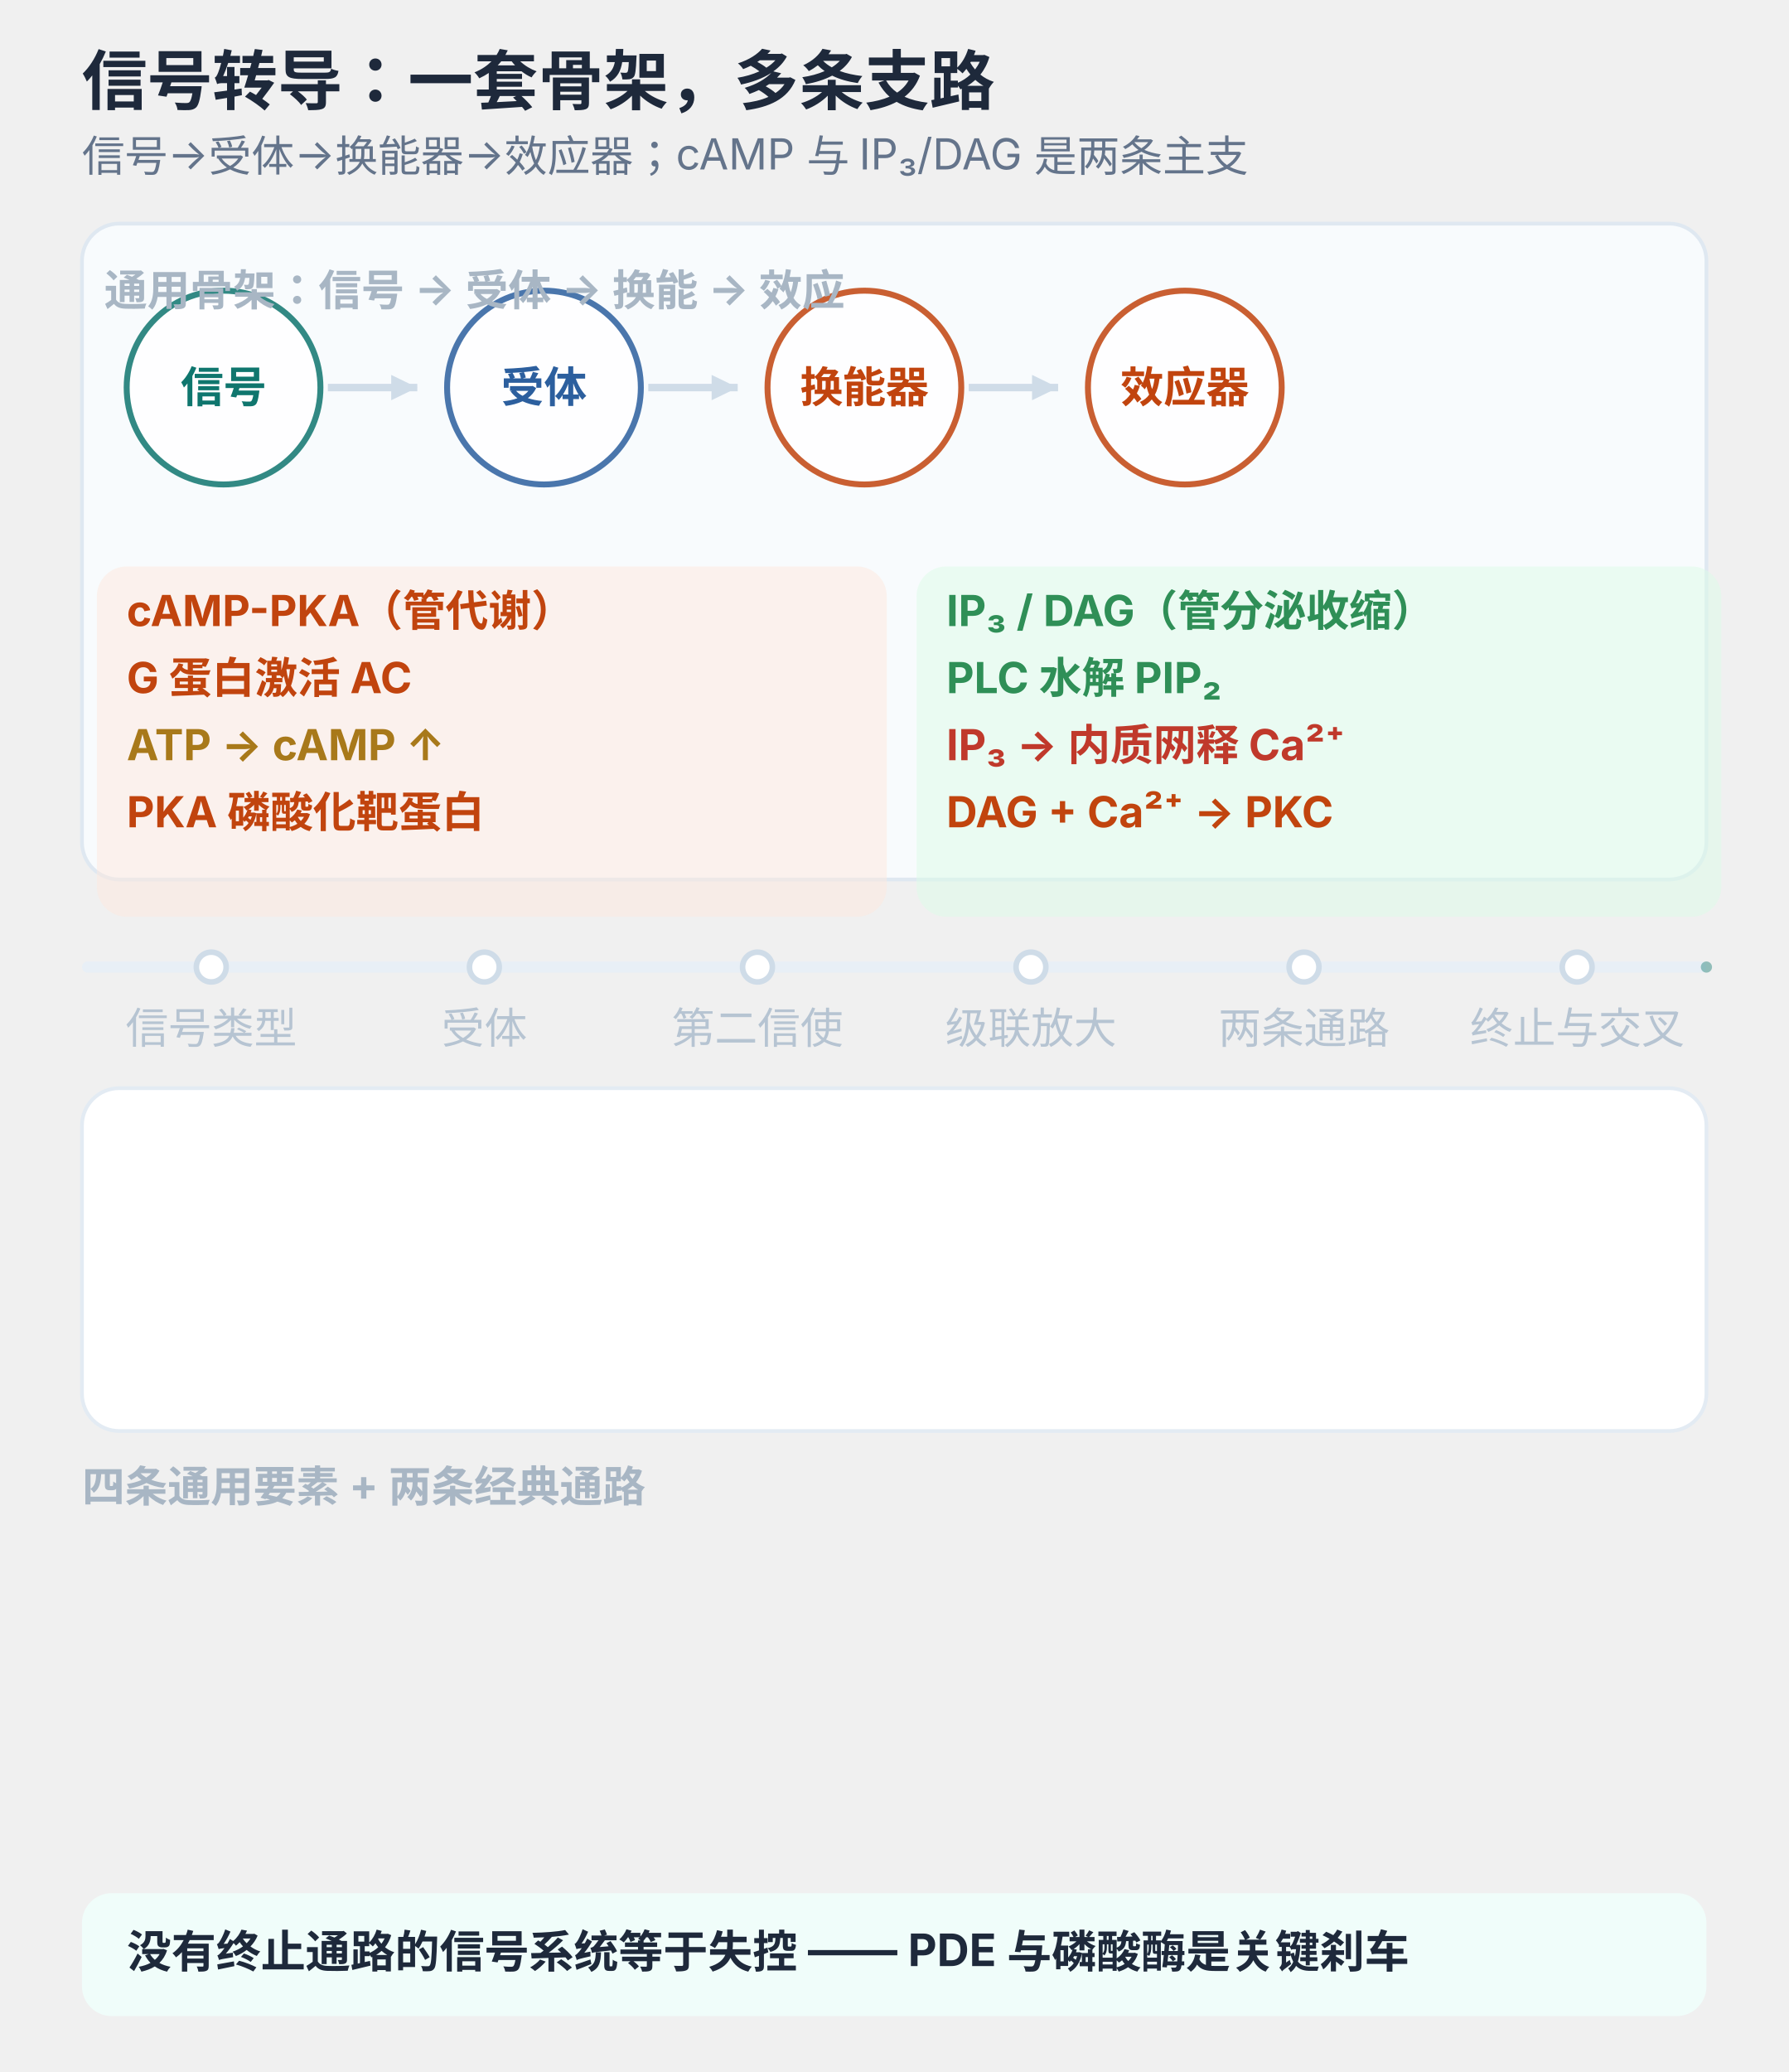
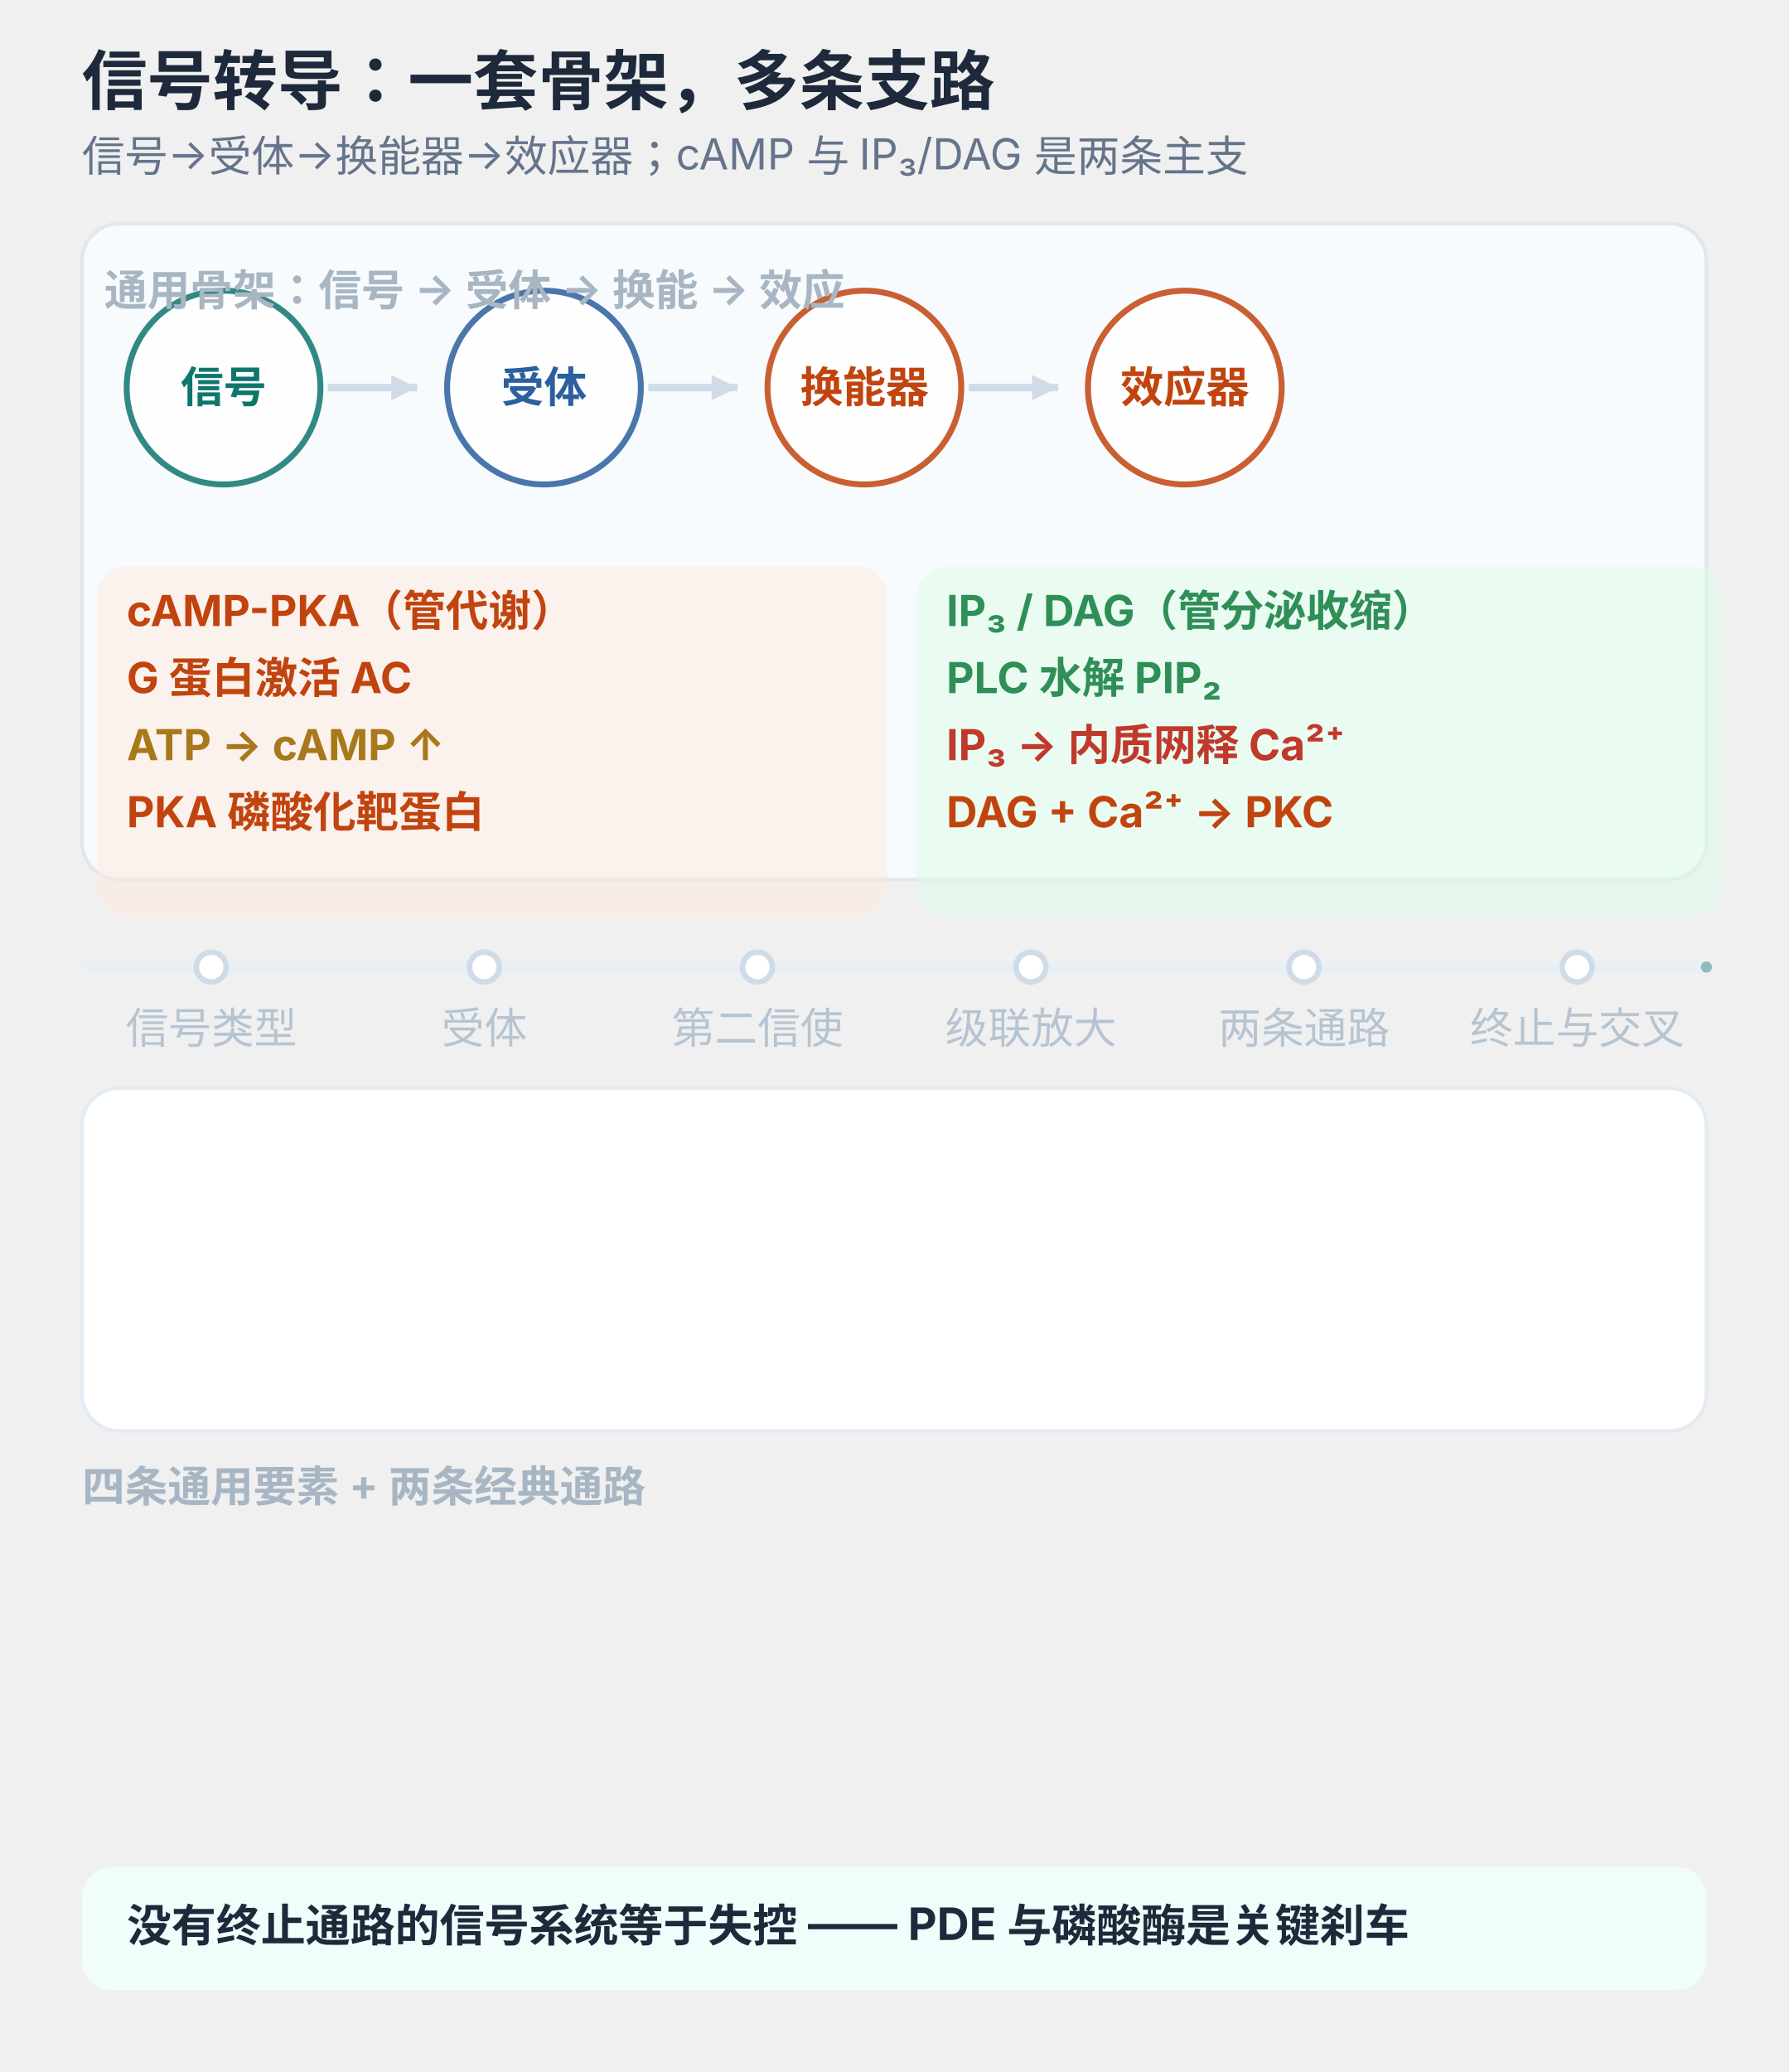
<svg xmlns="http://www.w3.org/2000/svg" viewBox="0 0 480 556" role="img" aria-labelledby="ft fd" style="background:#ffffff">
  <text x="22" y="28" font-size="17.5" font-weight="700" fill="#1e293b" font-family="-apple-system,'PingFang SC','Microsoft YaHei',sans-serif">信号转导：一套骨架，多条支路</text>
  <text x="22" y="46" font-size="11.5" fill="#64748b" font-family="-apple-system,'PingFang SC','Microsoft YaHei',sans-serif">信号→受体→换能器→效应器；cAMP 与 IP₃/DAG 是两条主支</text>
  <rect x="22" y="60" width="436" height="176" rx="10" fill="#f8fbfd" stroke="#dfe8f1" stroke-width="1" />
  <circle cx="60" cy="104" r="26" fill="#ffffff" stroke="#0f766e" stroke-width="1.6" opacity="0.85" />
  <text x="60" y="108" font-size="11.5" fill="#0f766e" font-weight="700" text-anchor="middle" font-family="-apple-system,'PingFang SC','Microsoft YaHei',sans-serif">信号</text>
  <g opacity="0">
    <animate attributeName="opacity" values="1;1;0;0" keyTimes="0;0.15;0.151;1" dur="11.4s" repeatCount="indefinite" />
    <circle cx="60" cy="104" r="26" fill="#0f766e" opacity="0.12" />
    <circle cx="60" cy="104" r="26" fill="none" stroke="#0f766e" stroke-width="2.2" />
  </g>
  <path d="M88,104 H112" stroke="#cfdce8" stroke-width="2" />
  <path d="M112,104 l-7,-3.4 v6.8 z" fill="#cfdce8" />
  <circle cx="146" cy="104" r="26" fill="#ffffff" stroke="#2c5f9e" stroke-width="1.6" opacity="0.85" />
  <text x="146" y="108" font-size="11.5" fill="#2c5f9e" font-weight="700" text-anchor="middle" font-family="-apple-system,'PingFang SC','Microsoft YaHei',sans-serif">受体</text>
  <g opacity="0">
    <animate attributeName="opacity" values="0;0;1;1;0;0" keyTimes="0;0.15;0.151;0.31;0.311;1" dur="11.4s" repeatCount="indefinite" />
    <circle cx="146" cy="104" r="26" fill="#2c5f9e" opacity="0.12" />
    <circle cx="146" cy="104" r="26" fill="none" stroke="#2c5f9e" stroke-width="2.2" />
  </g>
  <path d="M174,104 H198" stroke="#cfdce8" stroke-width="2" />
  <path d="M198,104 l-7,-3.4 v6.8 z" fill="#cfdce8" />
  <circle cx="232" cy="104" r="26" fill="#ffffff" stroke="#c1440e" stroke-width="1.6" opacity="0.85" />
  <text x="232" y="108" font-size="11.5" fill="#c1440e" font-weight="700" text-anchor="middle" font-family="-apple-system,'PingFang SC','Microsoft YaHei',sans-serif">换能器</text>
  <g opacity="0">
    <animate attributeName="opacity" values="0;0;1;1;0;0" keyTimes="0;0.31;0.311;0.47;0.471;1" dur="11.4s" repeatCount="indefinite" />
    <circle cx="232" cy="104" r="26" fill="#c1440e" opacity="0.12" />
    <circle cx="232" cy="104" r="26" fill="none" stroke="#c1440e" stroke-width="2.2" />
  </g>
  <path d="M260,104 H284" stroke="#cfdce8" stroke-width="2" />
  <path d="M284,104 l-7,-3.4 v6.8 z" fill="#cfdce8" />
  <circle cx="318" cy="104" r="26" fill="#ffffff" stroke="#c1440e" stroke-width="1.6" opacity="0.85" />
  <text x="318" y="108" font-size="11.5" fill="#c1440e" font-weight="700" text-anchor="middle" font-family="-apple-system,'PingFang SC','Microsoft YaHei',sans-serif">效应器</text>
  <g opacity="0">
    <animate attributeName="opacity" values="0;0;1;1;0;0" keyTimes="0;0.635;0.636;0.815;0.816;1" dur="11.4s" repeatCount="indefinite" />
    <circle cx="318" cy="104" r="26" fill="#c1440e" opacity="0.12" />
    <circle cx="318" cy="104" r="26" fill="none" stroke="#c1440e" stroke-width="2.2" />
  </g>
  <text x="28" y="82" font-size="11.5" fill="#a8b6c4" font-weight="700" text-anchor="start" font-family="-apple-system,'PingFang SC','Microsoft YaHei',sans-serif">通用骨架：信号 → 受体 → 换能 → 效应</text>
  <rect x="26" y="152" width="212" height="94" rx="8" fill="#fde8dd" opacity="0.5" />
  <text x="34" y="168" font-size="11.5" fill="#c1440e" font-weight="700" text-anchor="start" font-family="-apple-system,'PingFang SC','Microsoft YaHei',sans-serif">cAMP-PKA（管代谢）</text>
  <text x="34" y="186" font-size="11.5" fill="#c1440e" font-weight="700" text-anchor="start" font-family="-apple-system,'PingFang SC','Microsoft YaHei',sans-serif">G 蛋白激活 AC</text>
  <g opacity="0">
    <animate attributeName="opacity" values="0;0;1;1;0;0" keyTimes="0;0.31;0.311;0.47;0.471;1" dur="11.4s" repeatCount="indefinite" />
    <rect x="26" y="174" width="212" height="18" rx="4" fill="#c1440e" opacity="0.10" />
  </g>
  <text x="34" y="204" font-size="11.5" fill="#a8791a" font-weight="700" text-anchor="start" font-family="-apple-system,'PingFang SC','Microsoft YaHei',sans-serif">ATP → cAMP ↑</text>
  <g opacity="0">
    <animate attributeName="opacity" values="0;0;1;1;0;0" keyTimes="0;0.31;0.311;0.47;0.471;1" dur="11.4s" repeatCount="indefinite" />
    <rect x="26" y="192" width="212" height="18" rx="4" fill="#a8791a" opacity="0.10" />
  </g>
  <text x="34" y="222" font-size="11.5" fill="#c1440e" font-weight="700" text-anchor="start" font-family="-apple-system,'PingFang SC','Microsoft YaHei',sans-serif">PKA 磷酸化靶蛋白</text>
  <g opacity="0">
    <animate attributeName="opacity" values="0;0;1;1;0;0" keyTimes="0;0.47;0.471;0.635;0.636;1" dur="11.4s" repeatCount="indefinite" />
    <rect x="26" y="210" width="212" height="18" rx="4" fill="#c1440e" opacity="0.10" />
  </g>
  <rect x="246" y="152" width="216" height="94" rx="8" fill="#dcfce7" opacity="0.5" />
  <text x="254" y="168" font-size="11.5" fill="#2f8f57" font-weight="700" text-anchor="start" font-family="-apple-system,'PingFang SC','Microsoft YaHei',sans-serif">IP₃ / DAG（管分泌收缩）</text>
  <text x="254" y="186" font-size="11.5" fill="#2f8f57" font-weight="700" text-anchor="start" font-family="-apple-system,'PingFang SC','Microsoft YaHei',sans-serif">PLC 水解 PIP₂</text>
  <g opacity="0">
    <animate attributeName="opacity" values="0;0;1;1;0;0" keyTimes="0;0.31;0.311;0.47;0.471;1" dur="11.4s" repeatCount="indefinite" />
    <rect x="246" y="174" width="216" height="18" rx="4" fill="#2f8f57" opacity="0.10" />
  </g>
  <text x="254" y="204" font-size="11.5" fill="#c0392b" font-weight="700" text-anchor="start" font-family="-apple-system,'PingFang SC','Microsoft YaHei',sans-serif">IP₃ → 内质网释 Ca²⁺</text>
  <g opacity="0">
    <animate attributeName="opacity" values="0;0;1;1;0;0" keyTimes="0;0.31;0.311;0.47;0.471;1" dur="11.4s" repeatCount="indefinite" />
    <rect x="246" y="192" width="216" height="18" rx="4" fill="#c0392b" opacity="0.10" />
  </g>
  <text x="254" y="222" font-size="11.5" fill="#c1440e" font-weight="700" text-anchor="start" font-family="-apple-system,'PingFang SC','Microsoft YaHei',sans-serif">DAG + Ca²⁺ → PKC</text>
  <g opacity="0">
    <animate attributeName="opacity" values="0;0;1;1;0;0" keyTimes="0;0.635;0.636;0.815;0.816;1" dur="11.4s" repeatCount="indefinite" />
    <rect x="246" y="210" width="216" height="18" rx="4" fill="#c1440e" opacity="0.10" />
  </g>
  <g opacity="0">
    <animate attributeName="opacity" values="0;0;1;1;0;0" keyTimes="0;0.47;0.471;0.635;0.636;1" dur="11.4s" repeatCount="indefinite" />
    <text x="448" y="130" font-size="12" fill="#c1440e" font-weight="700" text-anchor="end" font-family="-apple-system,'PingFang SC','Microsoft YaHei',sans-serif">放大 10⁴ 倍</text>
  </g>
  <g opacity="0">
    <animate attributeName="opacity" values="0;0;1;1" keyTimes="0;0.815;0.816;1" dur="11.4s" repeatCount="indefinite" />
    <rect x="26" y="252" width="428" height="20" rx="6" fill="#2c5f9e" opacity="0.12" />
    <text x="34" y="266" font-size="11.5" fill="#2c5f9e" font-weight="700" text-anchor="start" font-family="-apple-system,'PingFang SC','Microsoft YaHei',sans-serif">终止：PDE 降解 cAMP；磷酸酶去磷酸化</text>
  </g>
  <rect x="22" y="258" width="436" height="3" rx="1.5" fill="#e8eff6" />
  <path d="M22,259.5 H458" stroke="#0f766e" stroke-width="3" stroke-linecap="round" opacity="0.42" stroke-dasharray="436" stroke-dashoffset="436">
    <animate attributeName="stroke-dashoffset" values="436;0" keyTimes="0;1" dur="11.4s" repeatCount="indefinite" />
  </path>
  <circle cx="56.7" cy="259.5" r="4" fill="#ffffff" stroke="#cfdce8" stroke-width="1.5" />
  <g opacity="0">
    <animate attributeName="opacity" values="1;1;0;0" keyTimes="0;0.15;0.151;1" dur="11.4s" repeatCount="indefinite" />
    <circle cx="56.7" cy="259.5" r="5.5" fill="#0f766e" />
  </g>
  <g opacity="1">
    <animate attributeName="opacity" values="0.0;0.0;1.0;1.0" keyTimes="0;0.15;0.151;1" dur="11.4s" repeatCount="indefinite" />
    <text x="56.7" y="280" text-anchor="middle" font-size="11.5" fill="#b6c4d2" font-family="-apple-system,'PingFang SC','Microsoft YaHei',sans-serif">信号类型</text>
  </g>
  <g opacity="0">
    <animate attributeName="opacity" values="1;1;0;0" keyTimes="0;0.15;0.151;1" dur="11.4s" repeatCount="indefinite" />
    <text x="56.7" y="280" text-anchor="middle" font-size="11.5" font-weight="700" fill="#0f766e" font-family="-apple-system,'PingFang SC','Microsoft YaHei',sans-serif">信号类型</text>
  </g>
  <circle cx="130.0" cy="259.5" r="4" fill="#ffffff" stroke="#cfdce8" stroke-width="1.5" />
  <g opacity="0">
    <animate attributeName="opacity" values="0;0;1;1;0;0" keyTimes="0;0.15;0.151;0.31;0.311;1" dur="11.4s" repeatCount="indefinite" />
    <circle cx="130.0" cy="259.5" r="5.5" fill="#2c5f9e" />
  </g>
  <g opacity="1">
    <animate attributeName="opacity" values="1.0;1.0;0.0;0.0;1.0;1.0" keyTimes="0;0.15;0.151;0.31;0.311;1" dur="11.4s" repeatCount="indefinite" />
    <text x="130.0" y="280" text-anchor="middle" font-size="11.5" fill="#b6c4d2" font-family="-apple-system,'PingFang SC','Microsoft YaHei',sans-serif">受体</text>
  </g>
  <g opacity="0">
    <animate attributeName="opacity" values="0;0;1;1;0;0" keyTimes="0;0.15;0.151;0.31;0.311;1" dur="11.4s" repeatCount="indefinite" />
    <text x="130.0" y="280" text-anchor="middle" font-size="11.5" font-weight="700" fill="#2c5f9e" font-family="-apple-system,'PingFang SC','Microsoft YaHei',sans-serif">受体</text>
  </g>
  <circle cx="203.3" cy="259.5" r="4" fill="#ffffff" stroke="#cfdce8" stroke-width="1.5" />
  <g opacity="0">
    <animate attributeName="opacity" values="0;0;1;1;0;0" keyTimes="0;0.31;0.311;0.47;0.471;1" dur="11.4s" repeatCount="indefinite" />
    <circle cx="203.3" cy="259.5" r="5.5" fill="#c1440e" />
  </g>
  <g opacity="1">
    <animate attributeName="opacity" values="1.0;1.0;0.0;0.0;1.0;1.0" keyTimes="0;0.31;0.311;0.47;0.471;1" dur="11.4s" repeatCount="indefinite" />
    <text x="203.3" y="280" text-anchor="middle" font-size="11.5" fill="#b6c4d2" font-family="-apple-system,'PingFang SC','Microsoft YaHei',sans-serif">第二信使</text>
  </g>
  <g opacity="0">
    <animate attributeName="opacity" values="0;0;1;1;0;0" keyTimes="0;0.31;0.311;0.47;0.471;1" dur="11.4s" repeatCount="indefinite" />
    <text x="203.3" y="280" text-anchor="middle" font-size="11.5" font-weight="700" fill="#c1440e" font-family="-apple-system,'PingFang SC','Microsoft YaHei',sans-serif">第二信使</text>
  </g>
  <circle cx="276.7" cy="259.5" r="4" fill="#ffffff" stroke="#cfdce8" stroke-width="1.5" />
  <g opacity="0">
    <animate attributeName="opacity" values="0;0;1;1;0;0" keyTimes="0;0.47;0.471;0.635;0.636;1" dur="11.4s" repeatCount="indefinite" />
    <circle cx="276.7" cy="259.5" r="5.5" fill="#c1440e" />
  </g>
  <g opacity="1">
    <animate attributeName="opacity" values="1.0;1.0;0.0;0.0;1.0;1.0" keyTimes="0;0.47;0.471;0.635;0.636;1" dur="11.4s" repeatCount="indefinite" />
    <text x="276.7" y="280" text-anchor="middle" font-size="11.5" fill="#b6c4d2" font-family="-apple-system,'PingFang SC','Microsoft YaHei',sans-serif">级联放大</text>
  </g>
  <g opacity="0">
    <animate attributeName="opacity" values="0;0;1;1;0;0" keyTimes="0;0.47;0.471;0.635;0.636;1" dur="11.4s" repeatCount="indefinite" />
    <text x="276.7" y="280" text-anchor="middle" font-size="11.5" font-weight="700" fill="#c1440e" font-family="-apple-system,'PingFang SC','Microsoft YaHei',sans-serif">级联放大</text>
  </g>
  <circle cx="350.0" cy="259.5" r="4" fill="#ffffff" stroke="#cfdce8" stroke-width="1.5" />
  <g opacity="0">
    <animate attributeName="opacity" values="0;0;1;1;0;0" keyTimes="0;0.635;0.636;0.815;0.816;1" dur="11.4s" repeatCount="indefinite" />
    <circle cx="350.0" cy="259.5" r="5.5" fill="#2f8f57" />
  </g>
  <g opacity="1">
    <animate attributeName="opacity" values="1.0;1.0;0.0;0.0;1.0;1.0" keyTimes="0;0.635;0.636;0.815;0.816;1" dur="11.4s" repeatCount="indefinite" />
    <text x="350.0" y="280" text-anchor="middle" font-size="11.5" fill="#b6c4d2" font-family="-apple-system,'PingFang SC','Microsoft YaHei',sans-serif">两条通路</text>
  </g>
  <g opacity="0">
    <animate attributeName="opacity" values="0;0;1;1;0;0" keyTimes="0;0.635;0.636;0.815;0.816;1" dur="11.4s" repeatCount="indefinite" />
    <text x="350.0" y="280" text-anchor="middle" font-size="11.5" font-weight="700" fill="#2f8f57" font-family="-apple-system,'PingFang SC','Microsoft YaHei',sans-serif">两条通路</text>
  </g>
  <circle cx="423.3" cy="259.5" r="4" fill="#ffffff" stroke="#cfdce8" stroke-width="1.5" />
  <g opacity="0">
    <animate attributeName="opacity" values="0;0;1;1" keyTimes="0;0.815;0.816;1" dur="11.4s" repeatCount="indefinite" />
    <circle cx="423.3" cy="259.5" r="5.5" fill="#2c5f9e" />
  </g>
  <g opacity="1">
    <animate attributeName="opacity" values="1.0;1.0;0.0;0.0" keyTimes="0;0.815;0.816;1" dur="11.4s" repeatCount="indefinite" />
    <text x="423.3" y="280" text-anchor="middle" font-size="11.5" fill="#b6c4d2" font-family="-apple-system,'PingFang SC','Microsoft YaHei',sans-serif">终止与交叉</text>
  </g>
  <g opacity="0">
    <animate attributeName="opacity" values="0;0;1;1" keyTimes="0;0.815;0.816;1" dur="11.4s" repeatCount="indefinite" />
    <text x="423.3" y="280" text-anchor="middle" font-size="11.5" font-weight="700" fill="#2c5f9e" font-family="-apple-system,'PingFang SC','Microsoft YaHei',sans-serif">终止与交叉</text>
  </g>
  <rect x="22" y="292" width="436" height="92" rx="10" fill="#ffffff" stroke="#e3ebf3" stroke-width="1" />
  <g opacity="0">
    <animate attributeName="opacity" values="1;1;0;0" keyTimes="0;0.15;0.151;1" dur="11.4s" repeatCount="indefinite" />
    <rect x="22" y="293" width="3" height="90" fill="#0f766e" opacity="0.85" />
    <text x="40" y="318" font-size="11.5" fill="#a8b6c4" font-weight="700" font-family="-apple-system,'PingFang SC','Microsoft YaHei',sans-serif">因为</text>
    <text x="78" y="318" font-size="12.5" fill="#6b7c8d" font-family="-apple-system,'PingFang SC','Microsoft YaHei',sans-serif">水溶性激素用膜受体，脂溶性激素（类固醇）用胞内受体</text>
    <text x="40" y="354" font-size="11.5" fill="#0f766e" font-weight="700" font-family="-apple-system,'PingFang SC','Microsoft YaHei',sans-serif">所以</text>
    <text x="78" y="354" font-size="14.5" fill="#0f766e" font-weight="700" font-family="-apple-system,'PingFang SC','Microsoft YaHei',sans-serif">决定了反应快慢：膜受体秒级，核受体要改基因、慢</text>
  </g>
  <g opacity="0">
    <animate attributeName="opacity" values="0;0;1;1;0;0" keyTimes="0;0.15;0.151;0.31;0.311;1" dur="11.4s" repeatCount="indefinite" />
    <rect x="22" y="293" width="3" height="90" fill="#2c5f9e" opacity="0.85" />
    <text x="40" y="318" font-size="11.5" fill="#a8b6c4" font-weight="700" font-family="-apple-system,'PingFang SC','Microsoft YaHei',sans-serif">因为</text>
    <text x="78" y="318" font-size="12.5" fill="#6b7c8d" font-family="-apple-system,'PingFang SC','Microsoft YaHei',sans-serif">配体结合受体，改变其构象或聚合</text>
    <text x="40" y="354" font-size="11.5" fill="#2c5f9e" font-weight="700" font-family="-apple-system,'PingFang SC','Microsoft YaHei',sans-serif">所以</text>
    <text x="78" y="354" font-size="14.5" fill="#2c5f9e" font-weight="700" font-family="-apple-system,'PingFang SC','Microsoft YaHei',sans-serif">受体是选择性关卡，一个配体可激活多种受体亚型</text>
  </g>
  <g opacity="0">
    <animate attributeName="opacity" values="0;0;1;1;0;0" keyTimes="0;0.31;0.311;0.47;0.471;1" dur="11.4s" repeatCount="indefinite" />
    <rect x="22" y="293" width="3" height="90" fill="#c1440e" opacity="0.85" />
    <text x="40" y="318" font-size="11.5" fill="#a8b6c4" font-weight="700" font-family="-apple-system,'PingFang SC','Microsoft YaHei',sans-serif">因为</text>
    <text x="78" y="318" font-size="12.5" fill="#6b7c8d" font-family="-apple-system,'PingFang SC','Microsoft YaHei',sans-serif">G 蛋白偶联受体激活腺苷酸环化酶或磷脂酶 C</text>
    <text x="40" y="354" font-size="11.5" fill="#c1440e" font-weight="700" font-family="-apple-system,'PingFang SC','Microsoft YaHei',sans-serif">所以</text>
    <text x="78" y="354" font-size="14.5" fill="#c1440e" font-weight="700" font-family="-apple-system,'PingFang SC','Microsoft YaHei',sans-serif">生成 cAMP 或 IP₃/DAG —— 信号被放大并分流</text>
  </g>
  <g opacity="0">
    <animate attributeName="opacity" values="0;0;1;1;0;0" keyTimes="0;0.47;0.471;0.635;0.636;1" dur="11.4s" repeatCount="indefinite" />
    <rect x="22" y="293" width="3" height="90" fill="#c1440e" opacity="0.85" />
    <text x="40" y="318" font-size="11.5" fill="#a8b6c4" font-weight="700" font-family="-apple-system,'PingFang SC','Microsoft YaHei',sans-serif">因为</text>
    <text x="78" y="318" font-size="12.5" fill="#6b7c8d" font-family="-apple-system,'PingFang SC','Microsoft YaHei',sans-serif">每一步酶促反应都放大数量级</text>
    <text x="40" y="354" font-size="11.5" fill="#c1440e" font-weight="700" font-family="-apple-system,'PingFang SC','Microsoft YaHei',sans-serif">所以</text>
    <text x="78" y="354" font-size="14.5" fill="#c1440e" font-weight="700" font-family="-apple-system,'PingFang SC','Microsoft YaHei',sans-serif">一个激素分子可引起上万倍效应 —— 灵敏度极高</text>
  </g>
  <g opacity="0">
    <animate attributeName="opacity" values="0;0;1;1;0;0" keyTimes="0;0.635;0.636;0.815;0.816;1" dur="11.4s" repeatCount="indefinite" />
    <rect x="22" y="293" width="3" height="90" fill="#2f8f57" opacity="0.85" />
    <text x="40" y="318" font-size="11.5" fill="#a8b6c4" font-weight="700" font-family="-apple-system,'PingFang SC','Microsoft YaHei',sans-serif">因为</text>
    <text x="78" y="318" font-size="12.5" fill="#6b7c8d" font-family="-apple-system,'PingFang SC','Microsoft YaHei',sans-serif">cAMP-PKA 管代谢；IP₃ 释钙 + DAG 激活 PKC</text>
    <text x="40" y="354" font-size="11.5" fill="#2f8f57" font-weight="700" font-family="-apple-system,'PingFang SC','Microsoft YaHei',sans-serif">所以</text>
    <text x="78" y="354" font-size="14.5" fill="#2f8f57" font-weight="700" font-family="-apple-system,'PingFang SC','Microsoft YaHei',sans-serif">RTK 走 Ras-MAPK 管增殖、PI3K-Akt 管存活</text>
  </g>
  <g opacity="0">
    <animate attributeName="opacity" values="0;0;1;1" keyTimes="0;0.815;0.816;1" dur="11.4s" repeatCount="indefinite" />
    <rect x="22" y="293" width="3" height="90" fill="#2c5f9e" opacity="0.85" />
    <text x="40" y="318" font-size="11.5" fill="#a8b6c4" font-weight="700" font-family="-apple-system,'PingFang SC','Microsoft YaHei',sans-serif">因为</text>
    <text x="78" y="318" font-size="12.5" fill="#6b7c8d" font-family="-apple-system,'PingFang SC','Microsoft YaHei',sans-serif">磷酸二酯酶降解 cAMP、磷酸酶去磷酸化</text>
    <text x="40" y="354" font-size="11.5" fill="#2c5f9e" font-weight="700" font-family="-apple-system,'PingFang SC','Microsoft YaHei',sans-serif">所以</text>
    <text x="78" y="354" font-size="14.5" fill="#2c5f9e" font-weight="700" font-family="-apple-system,'PingFang SC','Microsoft YaHei',sans-serif">多条通路共用第二信使，因此必须交叉对话与终止</text>
  </g>
  <text x="22" y="403" font-size="11.5" fill="#a8b6c4" font-weight="700" text-anchor="start" font-family="-apple-system,'PingFang SC','Microsoft YaHei',sans-serif">四条通用要素 + 两条经典通路</text>
  <g opacity="0">
    <animate attributeName="opacity" values="0;0;1;1;0;0" keyTimes="0;0.15;0.151;0.31;0.311;1" dur="11.4s" repeatCount="indefinite" />
    <rect x="22" y="413" width="3" height="15" rx="1.5" fill="#2c5f9e" />
    <text x="34" y="424" font-size="12.5" fill="#2c5f9e" font-weight="700" text-anchor="start" font-family="-apple-system,'PingFang SC','Microsoft YaHei',sans-serif">受体位置</text>
    <text x="104" y="424" font-size="12" fill="#6b7c8d" font-weight="400" text-anchor="start" font-family="-apple-system,'PingFang SC','Microsoft YaHei',sans-serif">水溶在膜、脂溶在胞内</text>
  </g>
  <g opacity="0">
    <animate attributeName="opacity" values="0;0;1;1;0;0" keyTimes="0;0.31;0.311;0.47;0.471;1" dur="11.4s" repeatCount="indefinite" />
    <rect x="22" y="436" width="3" height="15" rx="1.5" fill="#c1440e" />
    <text x="34" y="447" font-size="12.5" fill="#c1440e" font-weight="700" text-anchor="start" font-family="-apple-system,'PingFang SC','Microsoft YaHei',sans-serif">第二信使</text>
    <text x="104" y="447" font-size="12" fill="#6b7c8d" font-weight="400" text-anchor="start" font-family="-apple-system,'PingFang SC','Microsoft YaHei',sans-serif">cAMP 或 IP₃/DAG</text>
  </g>
  <g opacity="0">
    <animate attributeName="opacity" values="0;0;1;1;0;0" keyTimes="0;0.47;0.471;0.635;0.636;1" dur="11.4s" repeatCount="indefinite" />
    <rect x="22" y="459" width="3" height="15" rx="1.5" fill="#c1440e" />
    <text x="34" y="470" font-size="12.5" fill="#c1440e" font-weight="700" text-anchor="start" font-family="-apple-system,'PingFang SC','Microsoft YaHei',sans-serif">放大</text>
    <text x="104" y="470" font-size="12" fill="#6b7c8d" font-weight="400" text-anchor="start" font-family="-apple-system,'PingFang SC','Microsoft YaHei',sans-serif">酶促级联可放大上万倍</text>
  </g>
  <g opacity="0">
    <animate attributeName="opacity" values="0;0;1;1" keyTimes="0;0.815;0.816;1" dur="11.4s" repeatCount="indefinite" />
    <rect x="22" y="482" width="3" height="15" rx="1.5" fill="#2c5f9e" />
    <text x="34" y="493" font-size="12.5" fill="#2c5f9e" font-weight="700" text-anchor="start" font-family="-apple-system,'PingFang SC','Microsoft YaHei',sans-serif">终止</text>
    <text x="104" y="493" font-size="12" fill="#6b7c8d" font-weight="400" text-anchor="start" font-family="-apple-system,'PingFang SC','Microsoft YaHei',sans-serif">PDE 与磷酸酶缺一不可</text>
  </g>
-   <rect x="22" y="508" width="436" height="33" rx="8" fill="#f0fdfa" />
-   <text x="34" y="528" font-size="12" fill="#1e293b" font-weight="700" text-anchor="start" font-family="-apple-system,'PingFang SC','Microsoft YaHei',sans-serif">没有终止通路的信号系统等于失控 —— PDE 与磷酸酶是关键刹车</text>
+   <rect x="22" y="501" width="436" height="33" rx="8" fill="#f0fdfa" />
+   <text x="34" y="521" font-size="12" fill="#1e293b" font-weight="700" text-anchor="start" font-family="-apple-system,'PingFang SC','Microsoft YaHei',sans-serif">没有终止通路的信号系统等于失控 —— PDE 与磷酸酶是关键刹车</text>
</svg>
